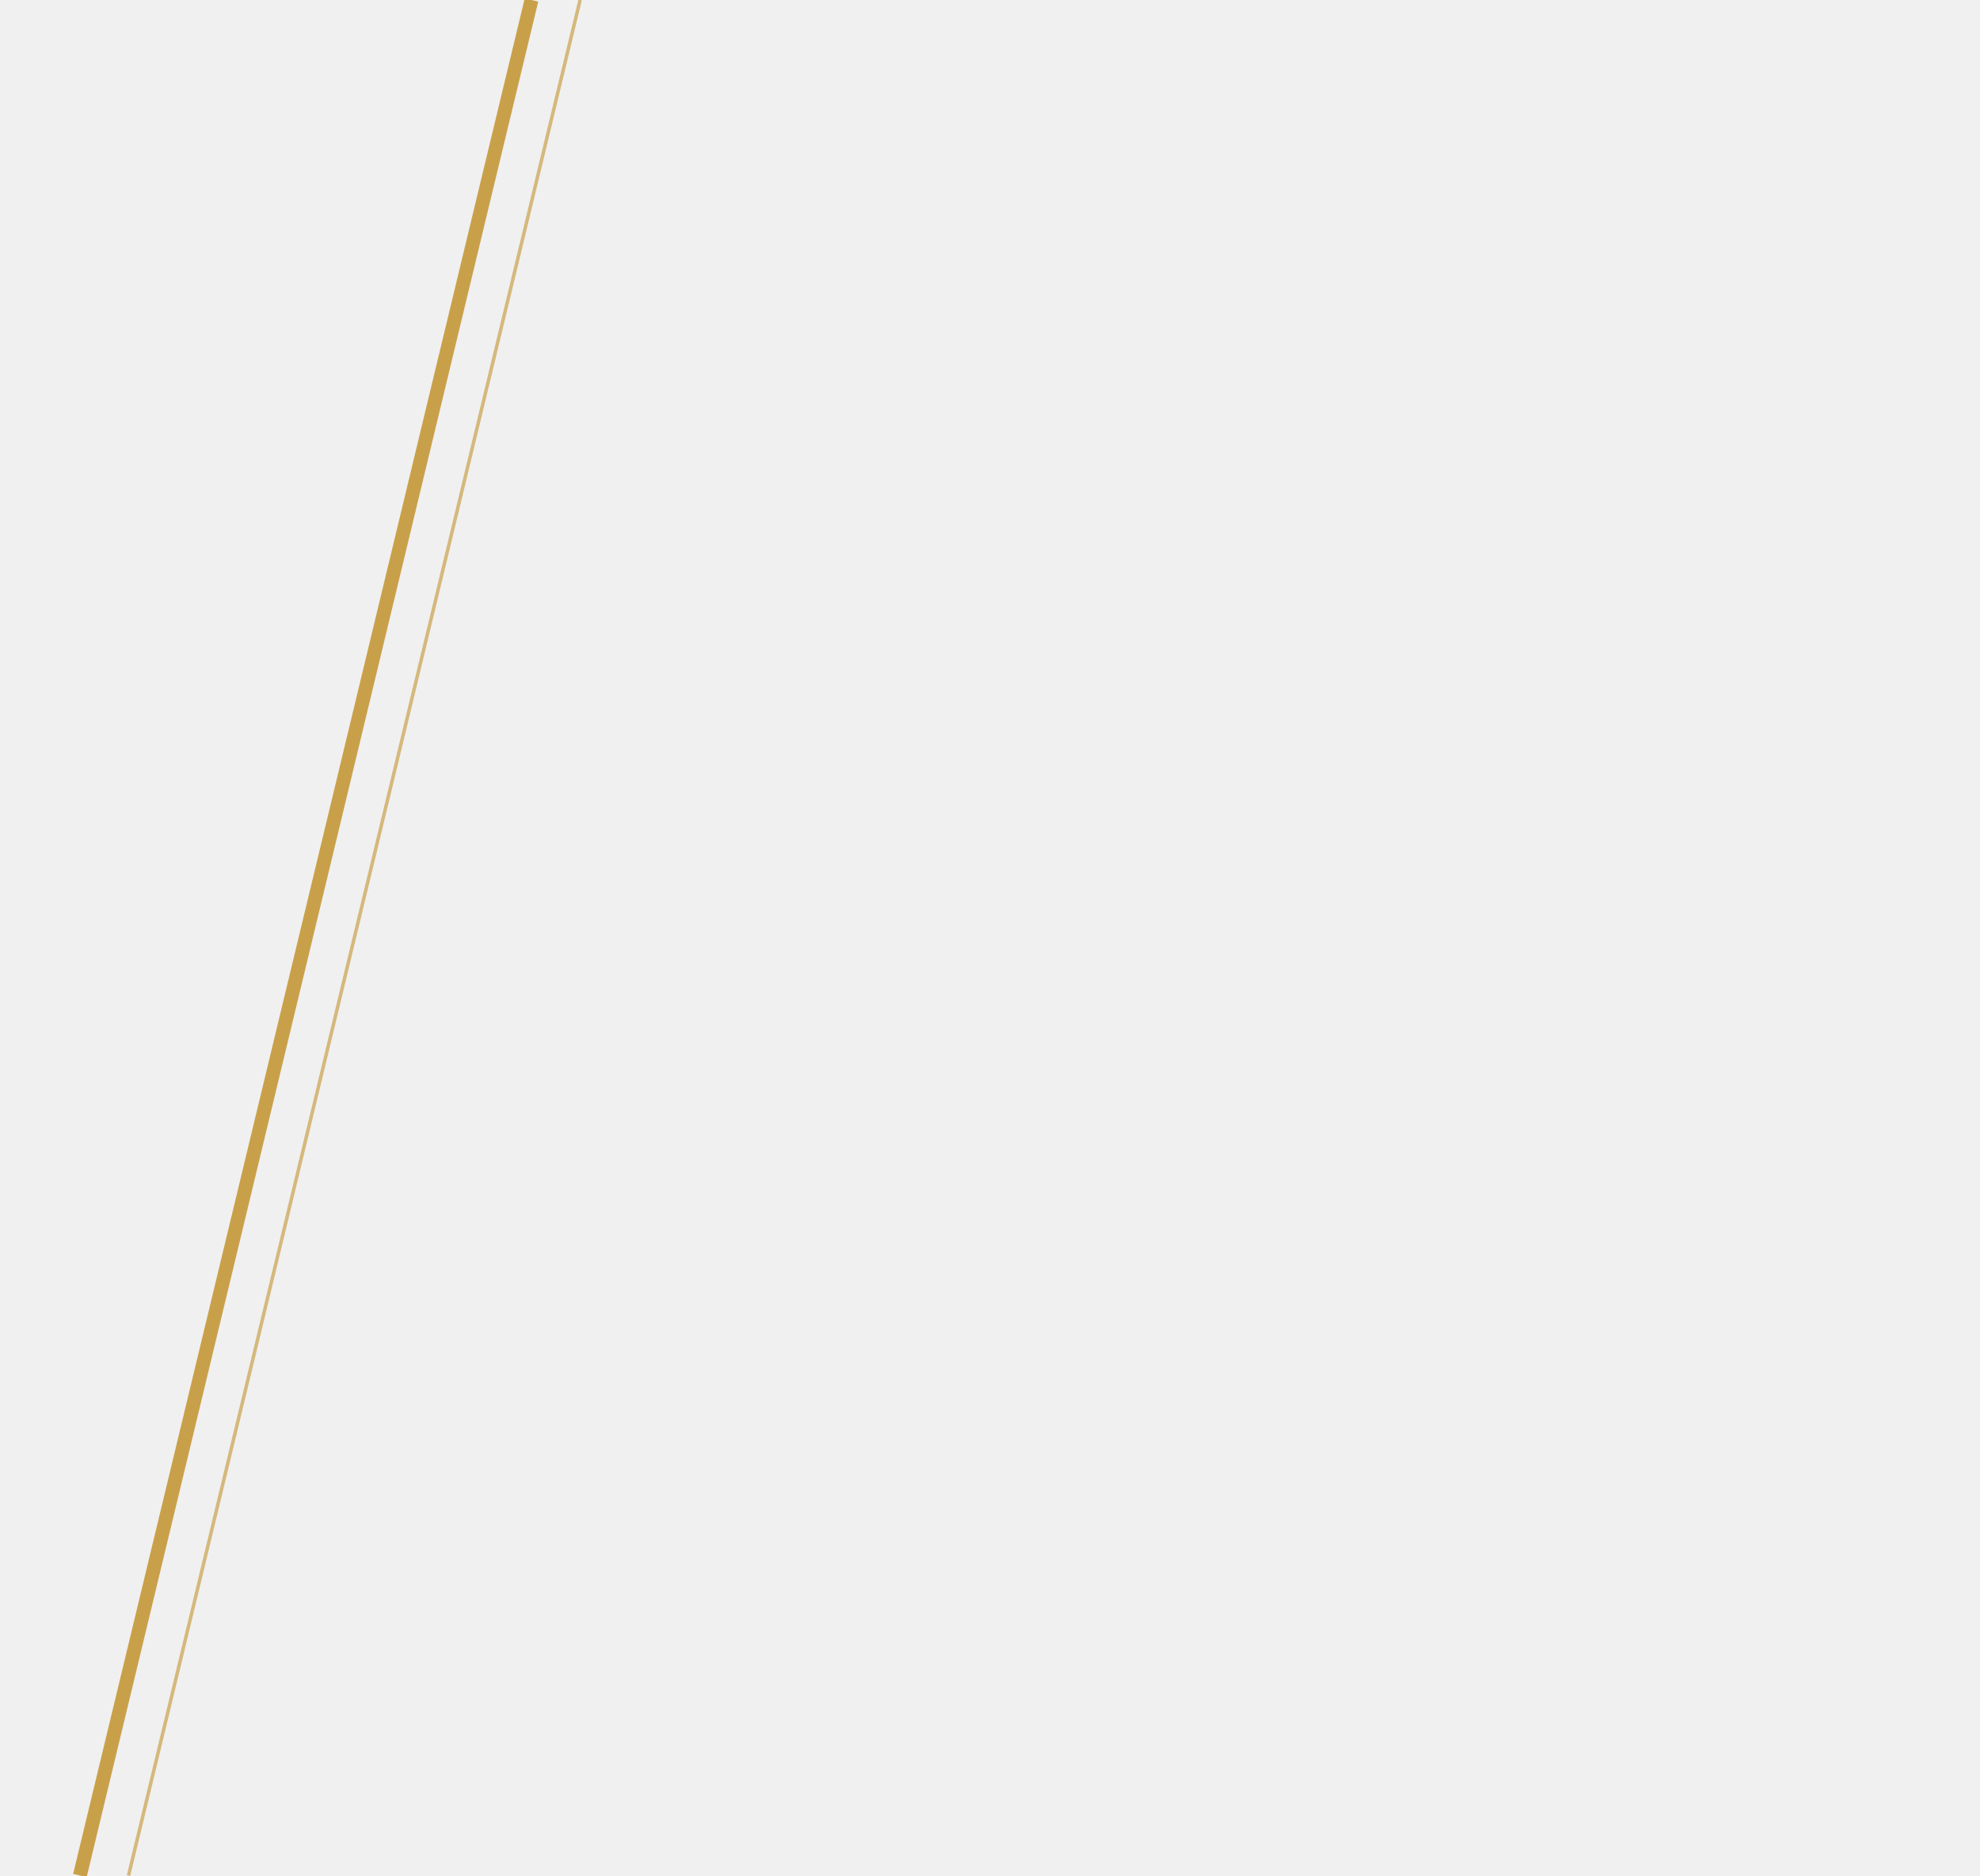
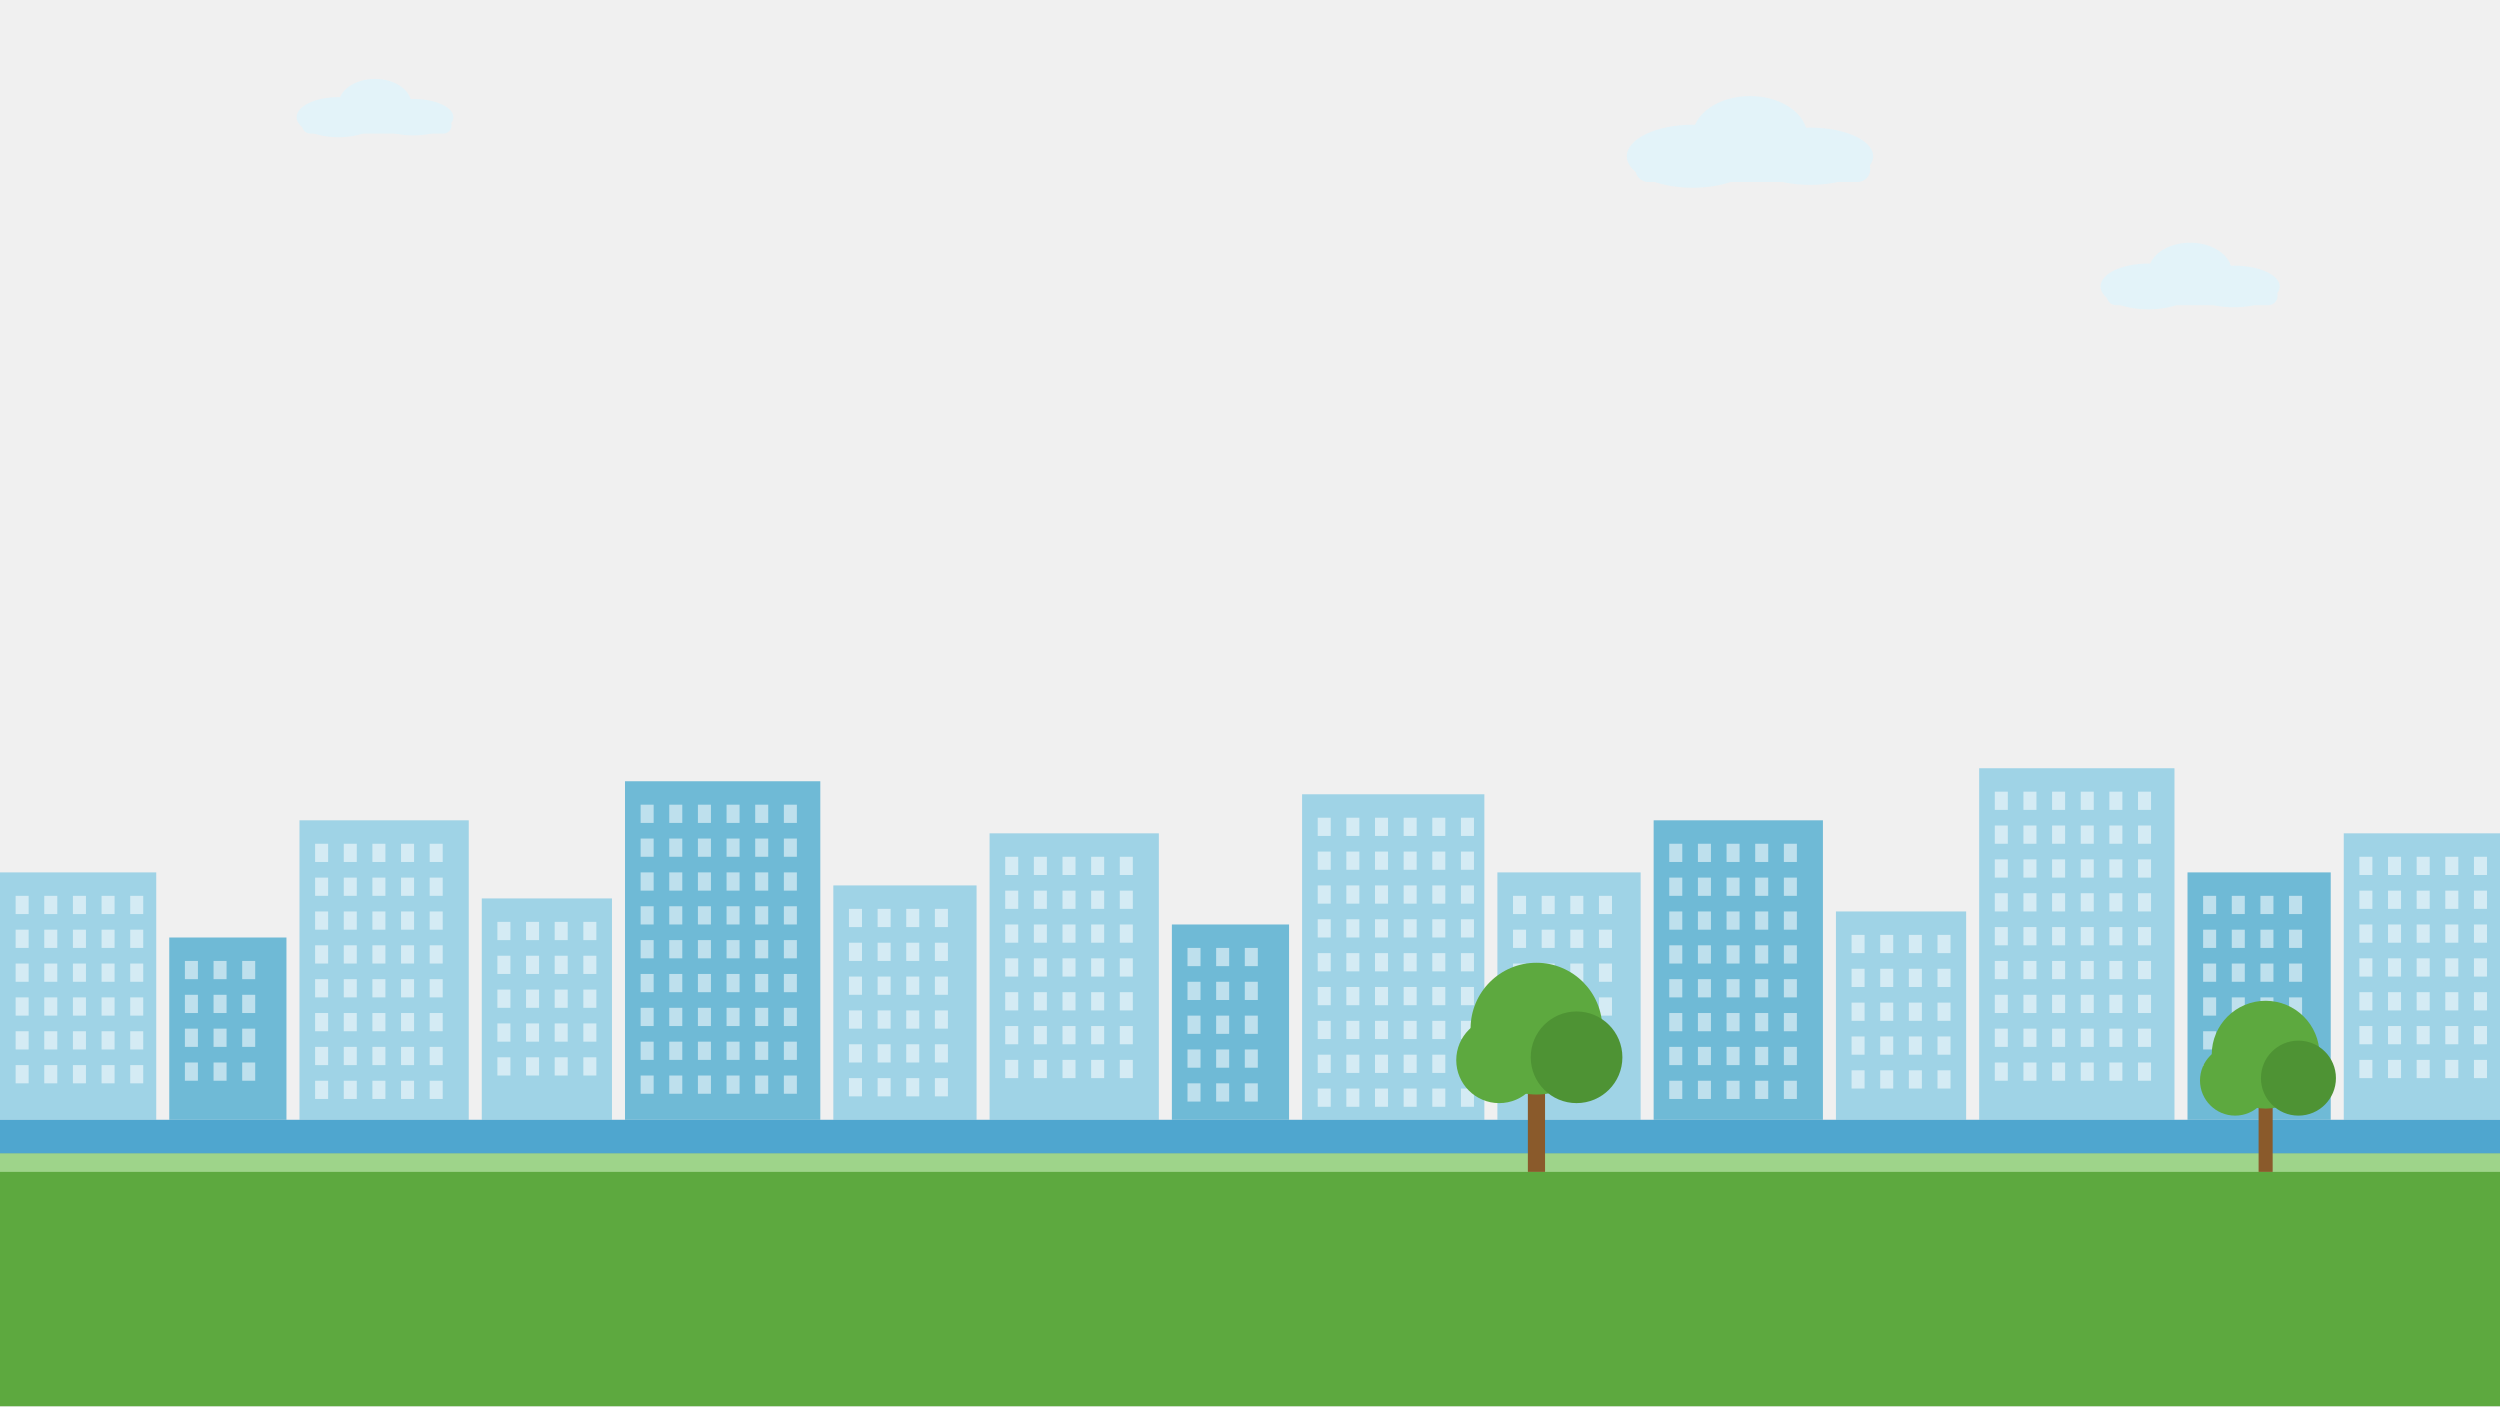
- <svg xmlns="http://www.w3.org/2000/svg" viewBox="780 0 1140 1080" width="1140" height="1080">
-   <path d="M1086 0 L826 1080" stroke="#C9A04A" stroke-width="8" />
-   <path d="M1114 0 L854 1080" stroke="#C9A04A" stroke-width="2" opacity=".7" />
+ <svg xmlns="http://www.w3.org/2000/svg" viewBox="0 0 1920 1080" width="1920" height="1080">
+   <g fill="#E3F3F9">
+     <ellipse cx="1300" cy="120" rx="50.6" ry="24.2" />
+     <ellipse cx="1344" cy="104.6" rx="44" ry="30.8" />
+     <ellipse cx="1390.2" cy="120" rx="48.4" ry="22" />
+     <rect x="1256" y="120" width="180.4" height="19.8" rx="9.9" />
+   </g>
+   <g fill="#E3F3F9">
+     <ellipse cx="1650" cy="220" rx="36.8" ry="17.6" />
+     <ellipse cx="1682" cy="208.8" rx="32" ry="22.4" />
+     <ellipse cx="1715.6" cy="220" rx="35.2" ry="16" />
+     <rect x="1618" y="220" width="131.2" height="14.4" rx="7.2" />
+   </g>
+   <g fill="#E3F3F9">
+     <ellipse cx="260" cy="90" rx="32.2" ry="15.4" />
+     <ellipse cx="288" cy="80.2" rx="28" ry="19.6" />
+     <ellipse cx="317.4" cy="90" rx="30.8" ry="14" />
+     <rect x="232" y="90" width="114.8" height="12.6" rx="6.3" />
+   </g>
+   <rect x="0" y="670" width="120" height="190" fill="#9FD3E6" />
+   <rect x="12" y="688" width="10" height="14" fill="#FFFFFF" opacity=".55" />
+   <rect x="34" y="688" width="10" height="14" fill="#FFFFFF" opacity=".55" />
+   <rect x="56" y="688" width="10" height="14" fill="#FFFFFF" opacity=".55" />
+   <rect x="78" y="688" width="10" height="14" fill="#FFFFFF" opacity=".55" />
+   <rect x="100" y="688" width="10" height="14" fill="#FFFFFF" opacity=".55" />
+   <rect x="12" y="714" width="10" height="14" fill="#FFFFFF" opacity=".55" />
+   <rect x="34" y="714" width="10" height="14" fill="#FFFFFF" opacity=".55" />
+   <rect x="56" y="714" width="10" height="14" fill="#FFFFFF" opacity=".55" />
+   <rect x="78" y="714" width="10" height="14" fill="#FFFFFF" opacity=".55" />
+   <rect x="100" y="714" width="10" height="14" fill="#FFFFFF" opacity=".55" />
+   <rect x="12" y="740" width="10" height="14" fill="#FFFFFF" opacity=".55" />
+   <rect x="34" y="740" width="10" height="14" fill="#FFFFFF" opacity=".55" />
+   <rect x="56" y="740" width="10" height="14" fill="#FFFFFF" opacity=".55" />
+   <rect x="78" y="740" width="10" height="14" fill="#FFFFFF" opacity=".55" />
+   <rect x="100" y="740" width="10" height="14" fill="#FFFFFF" opacity=".55" />
+   <rect x="12" y="766" width="10" height="14" fill="#FFFFFF" opacity=".55" />
+   <rect x="34" y="766" width="10" height="14" fill="#FFFFFF" opacity=".55" />
+   <rect x="56" y="766" width="10" height="14" fill="#FFFFFF" opacity=".55" />
+   <rect x="78" y="766" width="10" height="14" fill="#FFFFFF" opacity=".55" />
+   <rect x="100" y="766" width="10" height="14" fill="#FFFFFF" opacity=".55" />
+   <rect x="12" y="792" width="10" height="14" fill="#FFFFFF" opacity=".55" />
+   <rect x="34" y="792" width="10" height="14" fill="#FFFFFF" opacity=".55" />
+   <rect x="56" y="792" width="10" height="14" fill="#FFFFFF" opacity=".55" />
+   <rect x="78" y="792" width="10" height="14" fill="#FFFFFF" opacity=".55" />
+   <rect x="100" y="792" width="10" height="14" fill="#FFFFFF" opacity=".55" />
+   <rect x="12" y="818" width="10" height="14" fill="#FFFFFF" opacity=".55" />
+   <rect x="34" y="818" width="10" height="14" fill="#FFFFFF" opacity=".55" />
+   <rect x="56" y="818" width="10" height="14" fill="#FFFFFF" opacity=".55" />
+   <rect x="78" y="818" width="10" height="14" fill="#FFFFFF" opacity=".55" />
+   <rect x="100" y="818" width="10" height="14" fill="#FFFFFF" opacity=".55" />
+   <rect x="130" y="720" width="90" height="140" fill="#6FBAD6" />
+   <rect x="142" y="738" width="10" height="14" fill="#FFFFFF" opacity=".55" />
+   <rect x="164" y="738" width="10" height="14" fill="#FFFFFF" opacity=".55" />
+   <rect x="186" y="738" width="10" height="14" fill="#FFFFFF" opacity=".55" />
+   <rect x="142" y="764" width="10" height="14" fill="#FFFFFF" opacity=".55" />
+   <rect x="164" y="764" width="10" height="14" fill="#FFFFFF" opacity=".55" />
+   <rect x="186" y="764" width="10" height="14" fill="#FFFFFF" opacity=".55" />
+   <rect x="142" y="790" width="10" height="14" fill="#FFFFFF" opacity=".55" />
+   <rect x="164" y="790" width="10" height="14" fill="#FFFFFF" opacity=".55" />
+   <rect x="186" y="790" width="10" height="14" fill="#FFFFFF" opacity=".55" />
+   <rect x="142" y="816" width="10" height="14" fill="#FFFFFF" opacity=".55" />
+   <rect x="164" y="816" width="10" height="14" fill="#FFFFFF" opacity=".55" />
+   <rect x="186" y="816" width="10" height="14" fill="#FFFFFF" opacity=".55" />
+   <rect x="230" y="630" width="130" height="230" fill="#9FD3E6" />
+   <rect x="242" y="648" width="10" height="14" fill="#FFFFFF" opacity=".55" />
+   <rect x="264" y="648" width="10" height="14" fill="#FFFFFF" opacity=".55" />
+   <rect x="286" y="648" width="10" height="14" fill="#FFFFFF" opacity=".55" />
+   <rect x="308" y="648" width="10" height="14" fill="#FFFFFF" opacity=".55" />
+   <rect x="330" y="648" width="10" height="14" fill="#FFFFFF" opacity=".55" />
+   <rect x="242" y="674" width="10" height="14" fill="#FFFFFF" opacity=".55" />
+   <rect x="264" y="674" width="10" height="14" fill="#FFFFFF" opacity=".55" />
+   <rect x="286" y="674" width="10" height="14" fill="#FFFFFF" opacity=".55" />
+   <rect x="308" y="674" width="10" height="14" fill="#FFFFFF" opacity=".55" />
+   <rect x="330" y="674" width="10" height="14" fill="#FFFFFF" opacity=".55" />
+   <rect x="242" y="700" width="10" height="14" fill="#FFFFFF" opacity=".55" />
+   <rect x="264" y="700" width="10" height="14" fill="#FFFFFF" opacity=".55" />
+   <rect x="286" y="700" width="10" height="14" fill="#FFFFFF" opacity=".55" />
+   <rect x="308" y="700" width="10" height="14" fill="#FFFFFF" opacity=".55" />
+   <rect x="330" y="700" width="10" height="14" fill="#FFFFFF" opacity=".55" />
+   <rect x="242" y="726" width="10" height="14" fill="#FFFFFF" opacity=".55" />
+   <rect x="264" y="726" width="10" height="14" fill="#FFFFFF" opacity=".55" />
+   <rect x="286" y="726" width="10" height="14" fill="#FFFFFF" opacity=".55" />
+   <rect x="308" y="726" width="10" height="14" fill="#FFFFFF" opacity=".55" />
+   <rect x="330" y="726" width="10" height="14" fill="#FFFFFF" opacity=".55" />
+   <rect x="242" y="752" width="10" height="14" fill="#FFFFFF" opacity=".55" />
+   <rect x="264" y="752" width="10" height="14" fill="#FFFFFF" opacity=".55" />
+   <rect x="286" y="752" width="10" height="14" fill="#FFFFFF" opacity=".55" />
+   <rect x="308" y="752" width="10" height="14" fill="#FFFFFF" opacity=".55" />
+   <rect x="330" y="752" width="10" height="14" fill="#FFFFFF" opacity=".55" />
+   <rect x="242" y="778" width="10" height="14" fill="#FFFFFF" opacity=".55" />
+   <rect x="264" y="778" width="10" height="14" fill="#FFFFFF" opacity=".55" />
+   <rect x="286" y="778" width="10" height="14" fill="#FFFFFF" opacity=".55" />
+   <rect x="308" y="778" width="10" height="14" fill="#FFFFFF" opacity=".55" />
+   <rect x="330" y="778" width="10" height="14" fill="#FFFFFF" opacity=".55" />
+   <rect x="242" y="804" width="10" height="14" fill="#FFFFFF" opacity=".55" />
+   <rect x="264" y="804" width="10" height="14" fill="#FFFFFF" opacity=".55" />
+   <rect x="286" y="804" width="10" height="14" fill="#FFFFFF" opacity=".55" />
+   <rect x="308" y="804" width="10" height="14" fill="#FFFFFF" opacity=".55" />
+   <rect x="330" y="804" width="10" height="14" fill="#FFFFFF" opacity=".55" />
+   <rect x="242" y="830" width="10" height="14" fill="#FFFFFF" opacity=".55" />
+   <rect x="264" y="830" width="10" height="14" fill="#FFFFFF" opacity=".55" />
+   <rect x="286" y="830" width="10" height="14" fill="#FFFFFF" opacity=".55" />
+   <rect x="308" y="830" width="10" height="14" fill="#FFFFFF" opacity=".55" />
+   <rect x="330" y="830" width="10" height="14" fill="#FFFFFF" opacity=".55" />
+   <rect x="370" y="690" width="100" height="170" fill="#9FD3E6" />
+   <rect x="382" y="708" width="10" height="14" fill="#FFFFFF" opacity=".55" />
+   <rect x="404" y="708" width="10" height="14" fill="#FFFFFF" opacity=".55" />
+   <rect x="426" y="708" width="10" height="14" fill="#FFFFFF" opacity=".55" />
+   <rect x="448" y="708" width="10" height="14" fill="#FFFFFF" opacity=".55" />
+   <rect x="382" y="734" width="10" height="14" fill="#FFFFFF" opacity=".55" />
+   <rect x="404" y="734" width="10" height="14" fill="#FFFFFF" opacity=".55" />
+   <rect x="426" y="734" width="10" height="14" fill="#FFFFFF" opacity=".55" />
+   <rect x="448" y="734" width="10" height="14" fill="#FFFFFF" opacity=".55" />
+   <rect x="382" y="760" width="10" height="14" fill="#FFFFFF" opacity=".55" />
+   <rect x="404" y="760" width="10" height="14" fill="#FFFFFF" opacity=".55" />
+   <rect x="426" y="760" width="10" height="14" fill="#FFFFFF" opacity=".55" />
+   <rect x="448" y="760" width="10" height="14" fill="#FFFFFF" opacity=".55" />
+   <rect x="382" y="786" width="10" height="14" fill="#FFFFFF" opacity=".55" />
+   <rect x="404" y="786" width="10" height="14" fill="#FFFFFF" opacity=".55" />
+   <rect x="426" y="786" width="10" height="14" fill="#FFFFFF" opacity=".55" />
+   <rect x="448" y="786" width="10" height="14" fill="#FFFFFF" opacity=".55" />
+   <rect x="382" y="812" width="10" height="14" fill="#FFFFFF" opacity=".55" />
+   <rect x="404" y="812" width="10" height="14" fill="#FFFFFF" opacity=".55" />
+   <rect x="426" y="812" width="10" height="14" fill="#FFFFFF" opacity=".55" />
+   <rect x="448" y="812" width="10" height="14" fill="#FFFFFF" opacity=".55" />
+   <rect x="480" y="600" width="150" height="260" fill="#6FBAD6" />
+   <rect x="492" y="618" width="10" height="14" fill="#FFFFFF" opacity=".55" />
+   <rect x="514" y="618" width="10" height="14" fill="#FFFFFF" opacity=".55" />
+   <rect x="536" y="618" width="10" height="14" fill="#FFFFFF" opacity=".55" />
+   <rect x="558" y="618" width="10" height="14" fill="#FFFFFF" opacity=".55" />
+   <rect x="580" y="618" width="10" height="14" fill="#FFFFFF" opacity=".55" />
+   <rect x="602" y="618" width="10" height="14" fill="#FFFFFF" opacity=".55" />
+   <rect x="492" y="644" width="10" height="14" fill="#FFFFFF" opacity=".55" />
+   <rect x="514" y="644" width="10" height="14" fill="#FFFFFF" opacity=".55" />
+   <rect x="536" y="644" width="10" height="14" fill="#FFFFFF" opacity=".55" />
+   <rect x="558" y="644" width="10" height="14" fill="#FFFFFF" opacity=".55" />
+   <rect x="580" y="644" width="10" height="14" fill="#FFFFFF" opacity=".55" />
+   <rect x="602" y="644" width="10" height="14" fill="#FFFFFF" opacity=".55" />
+   <rect x="492" y="670" width="10" height="14" fill="#FFFFFF" opacity=".55" />
+   <rect x="514" y="670" width="10" height="14" fill="#FFFFFF" opacity=".55" />
+   <rect x="536" y="670" width="10" height="14" fill="#FFFFFF" opacity=".55" />
+   <rect x="558" y="670" width="10" height="14" fill="#FFFFFF" opacity=".55" />
+   <rect x="580" y="670" width="10" height="14" fill="#FFFFFF" opacity=".55" />
+   <rect x="602" y="670" width="10" height="14" fill="#FFFFFF" opacity=".55" />
+   <rect x="492" y="696" width="10" height="14" fill="#FFFFFF" opacity=".55" />
+   <rect x="514" y="696" width="10" height="14" fill="#FFFFFF" opacity=".55" />
+   <rect x="536" y="696" width="10" height="14" fill="#FFFFFF" opacity=".55" />
+   <rect x="558" y="696" width="10" height="14" fill="#FFFFFF" opacity=".55" />
+   <rect x="580" y="696" width="10" height="14" fill="#FFFFFF" opacity=".55" />
+   <rect x="602" y="696" width="10" height="14" fill="#FFFFFF" opacity=".55" />
+   <rect x="492" y="722" width="10" height="14" fill="#FFFFFF" opacity=".55" />
+   <rect x="514" y="722" width="10" height="14" fill="#FFFFFF" opacity=".55" />
+   <rect x="536" y="722" width="10" height="14" fill="#FFFFFF" opacity=".55" />
+   <rect x="558" y="722" width="10" height="14" fill="#FFFFFF" opacity=".55" />
+   <rect x="580" y="722" width="10" height="14" fill="#FFFFFF" opacity=".55" />
+   <rect x="602" y="722" width="10" height="14" fill="#FFFFFF" opacity=".55" />
+   <rect x="492" y="748" width="10" height="14" fill="#FFFFFF" opacity=".55" />
+   <rect x="514" y="748" width="10" height="14" fill="#FFFFFF" opacity=".55" />
+   <rect x="536" y="748" width="10" height="14" fill="#FFFFFF" opacity=".55" />
+   <rect x="558" y="748" width="10" height="14" fill="#FFFFFF" opacity=".55" />
+   <rect x="580" y="748" width="10" height="14" fill="#FFFFFF" opacity=".55" />
+   <rect x="602" y="748" width="10" height="14" fill="#FFFFFF" opacity=".55" />
+   <rect x="492" y="774" width="10" height="14" fill="#FFFFFF" opacity=".55" />
+   <rect x="514" y="774" width="10" height="14" fill="#FFFFFF" opacity=".55" />
+   <rect x="536" y="774" width="10" height="14" fill="#FFFFFF" opacity=".55" />
+   <rect x="558" y="774" width="10" height="14" fill="#FFFFFF" opacity=".55" />
+   <rect x="580" y="774" width="10" height="14" fill="#FFFFFF" opacity=".55" />
+   <rect x="602" y="774" width="10" height="14" fill="#FFFFFF" opacity=".55" />
+   <rect x="492" y="800" width="10" height="14" fill="#FFFFFF" opacity=".55" />
+   <rect x="514" y="800" width="10" height="14" fill="#FFFFFF" opacity=".55" />
+   <rect x="536" y="800" width="10" height="14" fill="#FFFFFF" opacity=".55" />
+   <rect x="558" y="800" width="10" height="14" fill="#FFFFFF" opacity=".55" />
+   <rect x="580" y="800" width="10" height="14" fill="#FFFFFF" opacity=".55" />
+   <rect x="602" y="800" width="10" height="14" fill="#FFFFFF" opacity=".55" />
+   <rect x="492" y="826" width="10" height="14" fill="#FFFFFF" opacity=".55" />
+   <rect x="514" y="826" width="10" height="14" fill="#FFFFFF" opacity=".55" />
+   <rect x="536" y="826" width="10" height="14" fill="#FFFFFF" opacity=".55" />
+   <rect x="558" y="826" width="10" height="14" fill="#FFFFFF" opacity=".55" />
+   <rect x="580" y="826" width="10" height="14" fill="#FFFFFF" opacity=".55" />
+   <rect x="602" y="826" width="10" height="14" fill="#FFFFFF" opacity=".55" />
+   <rect x="640" y="680" width="110" height="180" fill="#9FD3E6" />
+   <rect x="652" y="698" width="10" height="14" fill="#FFFFFF" opacity=".55" />
+   <rect x="674" y="698" width="10" height="14" fill="#FFFFFF" opacity=".55" />
+   <rect x="696" y="698" width="10" height="14" fill="#FFFFFF" opacity=".55" />
+   <rect x="718" y="698" width="10" height="14" fill="#FFFFFF" opacity=".55" />
+   <rect x="652" y="724" width="10" height="14" fill="#FFFFFF" opacity=".55" />
+   <rect x="674" y="724" width="10" height="14" fill="#FFFFFF" opacity=".55" />
+   <rect x="696" y="724" width="10" height="14" fill="#FFFFFF" opacity=".55" />
+   <rect x="718" y="724" width="10" height="14" fill="#FFFFFF" opacity=".55" />
+   <rect x="652" y="750" width="10" height="14" fill="#FFFFFF" opacity=".55" />
+   <rect x="674" y="750" width="10" height="14" fill="#FFFFFF" opacity=".55" />
+   <rect x="696" y="750" width="10" height="14" fill="#FFFFFF" opacity=".55" />
+   <rect x="718" y="750" width="10" height="14" fill="#FFFFFF" opacity=".55" />
+   <rect x="652" y="776" width="10" height="14" fill="#FFFFFF" opacity=".55" />
+   <rect x="674" y="776" width="10" height="14" fill="#FFFFFF" opacity=".55" />
+   <rect x="696" y="776" width="10" height="14" fill="#FFFFFF" opacity=".55" />
+   <rect x="718" y="776" width="10" height="14" fill="#FFFFFF" opacity=".55" />
+   <rect x="652" y="802" width="10" height="14" fill="#FFFFFF" opacity=".55" />
+   <rect x="674" y="802" width="10" height="14" fill="#FFFFFF" opacity=".55" />
+   <rect x="696" y="802" width="10" height="14" fill="#FFFFFF" opacity=".55" />
+   <rect x="718" y="802" width="10" height="14" fill="#FFFFFF" opacity=".55" />
+   <rect x="652" y="828" width="10" height="14" fill="#FFFFFF" opacity=".55" />
+   <rect x="674" y="828" width="10" height="14" fill="#FFFFFF" opacity=".55" />
+   <rect x="696" y="828" width="10" height="14" fill="#FFFFFF" opacity=".55" />
+   <rect x="718" y="828" width="10" height="14" fill="#FFFFFF" opacity=".55" />
+   <rect x="760" y="640" width="130" height="220" fill="#9FD3E6" />
+   <rect x="772" y="658" width="10" height="14" fill="#FFFFFF" opacity=".55" />
+   <rect x="794" y="658" width="10" height="14" fill="#FFFFFF" opacity=".55" />
+   <rect x="816" y="658" width="10" height="14" fill="#FFFFFF" opacity=".55" />
+   <rect x="838" y="658" width="10" height="14" fill="#FFFFFF" opacity=".55" />
+   <rect x="860" y="658" width="10" height="14" fill="#FFFFFF" opacity=".55" />
+   <rect x="772" y="684" width="10" height="14" fill="#FFFFFF" opacity=".55" />
+   <rect x="794" y="684" width="10" height="14" fill="#FFFFFF" opacity=".55" />
+   <rect x="816" y="684" width="10" height="14" fill="#FFFFFF" opacity=".55" />
+   <rect x="838" y="684" width="10" height="14" fill="#FFFFFF" opacity=".55" />
+   <rect x="860" y="684" width="10" height="14" fill="#FFFFFF" opacity=".55" />
+   <rect x="772" y="710" width="10" height="14" fill="#FFFFFF" opacity=".55" />
+   <rect x="794" y="710" width="10" height="14" fill="#FFFFFF" opacity=".55" />
+   <rect x="816" y="710" width="10" height="14" fill="#FFFFFF" opacity=".55" />
+   <rect x="838" y="710" width="10" height="14" fill="#FFFFFF" opacity=".55" />
+   <rect x="860" y="710" width="10" height="14" fill="#FFFFFF" opacity=".55" />
+   <rect x="772" y="736" width="10" height="14" fill="#FFFFFF" opacity=".55" />
+   <rect x="794" y="736" width="10" height="14" fill="#FFFFFF" opacity=".55" />
+   <rect x="816" y="736" width="10" height="14" fill="#FFFFFF" opacity=".55" />
+   <rect x="838" y="736" width="10" height="14" fill="#FFFFFF" opacity=".55" />
+   <rect x="860" y="736" width="10" height="14" fill="#FFFFFF" opacity=".55" />
+   <rect x="772" y="762" width="10" height="14" fill="#FFFFFF" opacity=".55" />
+   <rect x="794" y="762" width="10" height="14" fill="#FFFFFF" opacity=".55" />
+   <rect x="816" y="762" width="10" height="14" fill="#FFFFFF" opacity=".55" />
+   <rect x="838" y="762" width="10" height="14" fill="#FFFFFF" opacity=".55" />
+   <rect x="860" y="762" width="10" height="14" fill="#FFFFFF" opacity=".55" />
+   <rect x="772" y="788" width="10" height="14" fill="#FFFFFF" opacity=".55" />
+   <rect x="794" y="788" width="10" height="14" fill="#FFFFFF" opacity=".55" />
+   <rect x="816" y="788" width="10" height="14" fill="#FFFFFF" opacity=".55" />
+   <rect x="838" y="788" width="10" height="14" fill="#FFFFFF" opacity=".55" />
+   <rect x="860" y="788" width="10" height="14" fill="#FFFFFF" opacity=".55" />
+   <rect x="772" y="814" width="10" height="14" fill="#FFFFFF" opacity=".55" />
+   <rect x="794" y="814" width="10" height="14" fill="#FFFFFF" opacity=".55" />
+   <rect x="816" y="814" width="10" height="14" fill="#FFFFFF" opacity=".55" />
+   <rect x="838" y="814" width="10" height="14" fill="#FFFFFF" opacity=".55" />
+   <rect x="860" y="814" width="10" height="14" fill="#FFFFFF" opacity=".55" />
+   <rect x="900" y="710" width="90" height="150" fill="#6FBAD6" />
+   <rect x="912" y="728" width="10" height="14" fill="#FFFFFF" opacity=".55" />
+   <rect x="934" y="728" width="10" height="14" fill="#FFFFFF" opacity=".55" />
+   <rect x="956" y="728" width="10" height="14" fill="#FFFFFF" opacity=".55" />
+   <rect x="912" y="754" width="10" height="14" fill="#FFFFFF" opacity=".55" />
+   <rect x="934" y="754" width="10" height="14" fill="#FFFFFF" opacity=".55" />
+   <rect x="956" y="754" width="10" height="14" fill="#FFFFFF" opacity=".55" />
+   <rect x="912" y="780" width="10" height="14" fill="#FFFFFF" opacity=".55" />
+   <rect x="934" y="780" width="10" height="14" fill="#FFFFFF" opacity=".55" />
+   <rect x="956" y="780" width="10" height="14" fill="#FFFFFF" opacity=".55" />
+   <rect x="912" y="806" width="10" height="14" fill="#FFFFFF" opacity=".55" />
+   <rect x="934" y="806" width="10" height="14" fill="#FFFFFF" opacity=".55" />
+   <rect x="956" y="806" width="10" height="14" fill="#FFFFFF" opacity=".55" />
+   <rect x="912" y="832" width="10" height="14" fill="#FFFFFF" opacity=".55" />
+   <rect x="934" y="832" width="10" height="14" fill="#FFFFFF" opacity=".55" />
+   <rect x="956" y="832" width="10" height="14" fill="#FFFFFF" opacity=".55" />
+   <rect x="1000" y="610" width="140" height="250" fill="#9FD3E6" />
+   <rect x="1012" y="628" width="10" height="14" fill="#FFFFFF" opacity=".55" />
+   <rect x="1034" y="628" width="10" height="14" fill="#FFFFFF" opacity=".55" />
+   <rect x="1056" y="628" width="10" height="14" fill="#FFFFFF" opacity=".55" />
+   <rect x="1078" y="628" width="10" height="14" fill="#FFFFFF" opacity=".55" />
+   <rect x="1100" y="628" width="10" height="14" fill="#FFFFFF" opacity=".55" />
+   <rect x="1122" y="628" width="10" height="14" fill="#FFFFFF" opacity=".55" />
+   <rect x="1012" y="654" width="10" height="14" fill="#FFFFFF" opacity=".55" />
+   <rect x="1034" y="654" width="10" height="14" fill="#FFFFFF" opacity=".55" />
+   <rect x="1056" y="654" width="10" height="14" fill="#FFFFFF" opacity=".55" />
+   <rect x="1078" y="654" width="10" height="14" fill="#FFFFFF" opacity=".55" />
+   <rect x="1100" y="654" width="10" height="14" fill="#FFFFFF" opacity=".55" />
+   <rect x="1122" y="654" width="10" height="14" fill="#FFFFFF" opacity=".55" />
+   <rect x="1012" y="680" width="10" height="14" fill="#FFFFFF" opacity=".55" />
+   <rect x="1034" y="680" width="10" height="14" fill="#FFFFFF" opacity=".55" />
+   <rect x="1056" y="680" width="10" height="14" fill="#FFFFFF" opacity=".55" />
+   <rect x="1078" y="680" width="10" height="14" fill="#FFFFFF" opacity=".55" />
+   <rect x="1100" y="680" width="10" height="14" fill="#FFFFFF" opacity=".55" />
+   <rect x="1122" y="680" width="10" height="14" fill="#FFFFFF" opacity=".55" />
+   <rect x="1012" y="706" width="10" height="14" fill="#FFFFFF" opacity=".55" />
+   <rect x="1034" y="706" width="10" height="14" fill="#FFFFFF" opacity=".55" />
+   <rect x="1056" y="706" width="10" height="14" fill="#FFFFFF" opacity=".55" />
+   <rect x="1078" y="706" width="10" height="14" fill="#FFFFFF" opacity=".55" />
+   <rect x="1100" y="706" width="10" height="14" fill="#FFFFFF" opacity=".55" />
+   <rect x="1122" y="706" width="10" height="14" fill="#FFFFFF" opacity=".55" />
+   <rect x="1012" y="732" width="10" height="14" fill="#FFFFFF" opacity=".55" />
+   <rect x="1034" y="732" width="10" height="14" fill="#FFFFFF" opacity=".55" />
+   <rect x="1056" y="732" width="10" height="14" fill="#FFFFFF" opacity=".55" />
+   <rect x="1078" y="732" width="10" height="14" fill="#FFFFFF" opacity=".55" />
+   <rect x="1100" y="732" width="10" height="14" fill="#FFFFFF" opacity=".55" />
+   <rect x="1122" y="732" width="10" height="14" fill="#FFFFFF" opacity=".55" />
+   <rect x="1012" y="758" width="10" height="14" fill="#FFFFFF" opacity=".55" />
+   <rect x="1034" y="758" width="10" height="14" fill="#FFFFFF" opacity=".55" />
+   <rect x="1056" y="758" width="10" height="14" fill="#FFFFFF" opacity=".55" />
+   <rect x="1078" y="758" width="10" height="14" fill="#FFFFFF" opacity=".55" />
+   <rect x="1100" y="758" width="10" height="14" fill="#FFFFFF" opacity=".55" />
+   <rect x="1122" y="758" width="10" height="14" fill="#FFFFFF" opacity=".55" />
+   <rect x="1012" y="784" width="10" height="14" fill="#FFFFFF" opacity=".55" />
+   <rect x="1034" y="784" width="10" height="14" fill="#FFFFFF" opacity=".55" />
+   <rect x="1056" y="784" width="10" height="14" fill="#FFFFFF" opacity=".55" />
+   <rect x="1078" y="784" width="10" height="14" fill="#FFFFFF" opacity=".55" />
+   <rect x="1100" y="784" width="10" height="14" fill="#FFFFFF" opacity=".55" />
+   <rect x="1122" y="784" width="10" height="14" fill="#FFFFFF" opacity=".55" />
+   <rect x="1012" y="810" width="10" height="14" fill="#FFFFFF" opacity=".55" />
+   <rect x="1034" y="810" width="10" height="14" fill="#FFFFFF" opacity=".55" />
+   <rect x="1056" y="810" width="10" height="14" fill="#FFFFFF" opacity=".55" />
+   <rect x="1078" y="810" width="10" height="14" fill="#FFFFFF" opacity=".55" />
+   <rect x="1100" y="810" width="10" height="14" fill="#FFFFFF" opacity=".55" />
+   <rect x="1122" y="810" width="10" height="14" fill="#FFFFFF" opacity=".55" />
+   <rect x="1012" y="836" width="10" height="14" fill="#FFFFFF" opacity=".55" />
+   <rect x="1034" y="836" width="10" height="14" fill="#FFFFFF" opacity=".55" />
+   <rect x="1056" y="836" width="10" height="14" fill="#FFFFFF" opacity=".55" />
+   <rect x="1078" y="836" width="10" height="14" fill="#FFFFFF" opacity=".55" />
+   <rect x="1100" y="836" width="10" height="14" fill="#FFFFFF" opacity=".55" />
+   <rect x="1122" y="836" width="10" height="14" fill="#FFFFFF" opacity=".55" />
+   <rect x="1150" y="670" width="110" height="190" fill="#9FD3E6" />
+   <rect x="1162" y="688" width="10" height="14" fill="#FFFFFF" opacity=".55" />
+   <rect x="1184" y="688" width="10" height="14" fill="#FFFFFF" opacity=".55" />
+   <rect x="1206" y="688" width="10" height="14" fill="#FFFFFF" opacity=".55" />
+   <rect x="1228" y="688" width="10" height="14" fill="#FFFFFF" opacity=".55" />
+   <rect x="1162" y="714" width="10" height="14" fill="#FFFFFF" opacity=".55" />
+   <rect x="1184" y="714" width="10" height="14" fill="#FFFFFF" opacity=".55" />
+   <rect x="1206" y="714" width="10" height="14" fill="#FFFFFF" opacity=".55" />
+   <rect x="1228" y="714" width="10" height="14" fill="#FFFFFF" opacity=".55" />
+   <rect x="1162" y="740" width="10" height="14" fill="#FFFFFF" opacity=".55" />
+   <rect x="1184" y="740" width="10" height="14" fill="#FFFFFF" opacity=".55" />
+   <rect x="1206" y="740" width="10" height="14" fill="#FFFFFF" opacity=".55" />
+   <rect x="1228" y="740" width="10" height="14" fill="#FFFFFF" opacity=".55" />
+   <rect x="1162" y="766" width="10" height="14" fill="#FFFFFF" opacity=".55" />
+   <rect x="1184" y="766" width="10" height="14" fill="#FFFFFF" opacity=".55" />
+   <rect x="1206" y="766" width="10" height="14" fill="#FFFFFF" opacity=".55" />
+   <rect x="1228" y="766" width="10" height="14" fill="#FFFFFF" opacity=".55" />
+   <rect x="1162" y="792" width="10" height="14" fill="#FFFFFF" opacity=".55" />
+   <rect x="1184" y="792" width="10" height="14" fill="#FFFFFF" opacity=".55" />
+   <rect x="1206" y="792" width="10" height="14" fill="#FFFFFF" opacity=".55" />
+   <rect x="1228" y="792" width="10" height="14" fill="#FFFFFF" opacity=".55" />
+   <rect x="1162" y="818" width="10" height="14" fill="#FFFFFF" opacity=".55" />
+   <rect x="1184" y="818" width="10" height="14" fill="#FFFFFF" opacity=".55" />
+   <rect x="1206" y="818" width="10" height="14" fill="#FFFFFF" opacity=".55" />
+   <rect x="1228" y="818" width="10" height="14" fill="#FFFFFF" opacity=".55" />
+   <rect x="1270" y="630" width="130" height="230" fill="#6FBAD6" />
+   <rect x="1282" y="648" width="10" height="14" fill="#FFFFFF" opacity=".55" />
+   <rect x="1304" y="648" width="10" height="14" fill="#FFFFFF" opacity=".55" />
+   <rect x="1326" y="648" width="10" height="14" fill="#FFFFFF" opacity=".55" />
+   <rect x="1348" y="648" width="10" height="14" fill="#FFFFFF" opacity=".55" />
+   <rect x="1370" y="648" width="10" height="14" fill="#FFFFFF" opacity=".55" />
+   <rect x="1282" y="674" width="10" height="14" fill="#FFFFFF" opacity=".55" />
+   <rect x="1304" y="674" width="10" height="14" fill="#FFFFFF" opacity=".55" />
+   <rect x="1326" y="674" width="10" height="14" fill="#FFFFFF" opacity=".55" />
+   <rect x="1348" y="674" width="10" height="14" fill="#FFFFFF" opacity=".55" />
+   <rect x="1370" y="674" width="10" height="14" fill="#FFFFFF" opacity=".55" />
+   <rect x="1282" y="700" width="10" height="14" fill="#FFFFFF" opacity=".55" />
+   <rect x="1304" y="700" width="10" height="14" fill="#FFFFFF" opacity=".55" />
+   <rect x="1326" y="700" width="10" height="14" fill="#FFFFFF" opacity=".55" />
+   <rect x="1348" y="700" width="10" height="14" fill="#FFFFFF" opacity=".55" />
+   <rect x="1370" y="700" width="10" height="14" fill="#FFFFFF" opacity=".55" />
+   <rect x="1282" y="726" width="10" height="14" fill="#FFFFFF" opacity=".55" />
+   <rect x="1304" y="726" width="10" height="14" fill="#FFFFFF" opacity=".55" />
+   <rect x="1326" y="726" width="10" height="14" fill="#FFFFFF" opacity=".55" />
+   <rect x="1348" y="726" width="10" height="14" fill="#FFFFFF" opacity=".55" />
+   <rect x="1370" y="726" width="10" height="14" fill="#FFFFFF" opacity=".55" />
+   <rect x="1282" y="752" width="10" height="14" fill="#FFFFFF" opacity=".55" />
+   <rect x="1304" y="752" width="10" height="14" fill="#FFFFFF" opacity=".55" />
+   <rect x="1326" y="752" width="10" height="14" fill="#FFFFFF" opacity=".55" />
+   <rect x="1348" y="752" width="10" height="14" fill="#FFFFFF" opacity=".55" />
+   <rect x="1370" y="752" width="10" height="14" fill="#FFFFFF" opacity=".55" />
+   <rect x="1282" y="778" width="10" height="14" fill="#FFFFFF" opacity=".55" />
+   <rect x="1304" y="778" width="10" height="14" fill="#FFFFFF" opacity=".55" />
+   <rect x="1326" y="778" width="10" height="14" fill="#FFFFFF" opacity=".55" />
+   <rect x="1348" y="778" width="10" height="14" fill="#FFFFFF" opacity=".55" />
+   <rect x="1370" y="778" width="10" height="14" fill="#FFFFFF" opacity=".55" />
+   <rect x="1282" y="804" width="10" height="14" fill="#FFFFFF" opacity=".55" />
+   <rect x="1304" y="804" width="10" height="14" fill="#FFFFFF" opacity=".55" />
+   <rect x="1326" y="804" width="10" height="14" fill="#FFFFFF" opacity=".55" />
+   <rect x="1348" y="804" width="10" height="14" fill="#FFFFFF" opacity=".55" />
+   <rect x="1370" y="804" width="10" height="14" fill="#FFFFFF" opacity=".55" />
+   <rect x="1282" y="830" width="10" height="14" fill="#FFFFFF" opacity=".55" />
+   <rect x="1304" y="830" width="10" height="14" fill="#FFFFFF" opacity=".55" />
+   <rect x="1326" y="830" width="10" height="14" fill="#FFFFFF" opacity=".55" />
+   <rect x="1348" y="830" width="10" height="14" fill="#FFFFFF" opacity=".55" />
+   <rect x="1370" y="830" width="10" height="14" fill="#FFFFFF" opacity=".55" />
+   <rect x="1410" y="700" width="100" height="160" fill="#9FD3E6" />
+   <rect x="1422" y="718" width="10" height="14" fill="#FFFFFF" opacity=".55" />
+   <rect x="1444" y="718" width="10" height="14" fill="#FFFFFF" opacity=".55" />
+   <rect x="1466" y="718" width="10" height="14" fill="#FFFFFF" opacity=".55" />
+   <rect x="1488" y="718" width="10" height="14" fill="#FFFFFF" opacity=".55" />
+   <rect x="1422" y="744" width="10" height="14" fill="#FFFFFF" opacity=".55" />
+   <rect x="1444" y="744" width="10" height="14" fill="#FFFFFF" opacity=".55" />
+   <rect x="1466" y="744" width="10" height="14" fill="#FFFFFF" opacity=".55" />
+   <rect x="1488" y="744" width="10" height="14" fill="#FFFFFF" opacity=".55" />
+   <rect x="1422" y="770" width="10" height="14" fill="#FFFFFF" opacity=".55" />
+   <rect x="1444" y="770" width="10" height="14" fill="#FFFFFF" opacity=".55" />
+   <rect x="1466" y="770" width="10" height="14" fill="#FFFFFF" opacity=".55" />
+   <rect x="1488" y="770" width="10" height="14" fill="#FFFFFF" opacity=".55" />
+   <rect x="1422" y="796" width="10" height="14" fill="#FFFFFF" opacity=".55" />
+   <rect x="1444" y="796" width="10" height="14" fill="#FFFFFF" opacity=".55" />
+   <rect x="1466" y="796" width="10" height="14" fill="#FFFFFF" opacity=".55" />
+   <rect x="1488" y="796" width="10" height="14" fill="#FFFFFF" opacity=".55" />
+   <rect x="1422" y="822" width="10" height="14" fill="#FFFFFF" opacity=".55" />
+   <rect x="1444" y="822" width="10" height="14" fill="#FFFFFF" opacity=".55" />
+   <rect x="1466" y="822" width="10" height="14" fill="#FFFFFF" opacity=".55" />
+   <rect x="1488" y="822" width="10" height="14" fill="#FFFFFF" opacity=".55" />
+   <rect x="1520" y="590" width="150" height="270" fill="#9FD3E6" />
+   <rect x="1532" y="608" width="10" height="14" fill="#FFFFFF" opacity=".55" />
+   <rect x="1554" y="608" width="10" height="14" fill="#FFFFFF" opacity=".55" />
+   <rect x="1576" y="608" width="10" height="14" fill="#FFFFFF" opacity=".55" />
+   <rect x="1598" y="608" width="10" height="14" fill="#FFFFFF" opacity=".55" />
+   <rect x="1620" y="608" width="10" height="14" fill="#FFFFFF" opacity=".55" />
+   <rect x="1642" y="608" width="10" height="14" fill="#FFFFFF" opacity=".55" />
+   <rect x="1532" y="634" width="10" height="14" fill="#FFFFFF" opacity=".55" />
+   <rect x="1554" y="634" width="10" height="14" fill="#FFFFFF" opacity=".55" />
+   <rect x="1576" y="634" width="10" height="14" fill="#FFFFFF" opacity=".55" />
+   <rect x="1598" y="634" width="10" height="14" fill="#FFFFFF" opacity=".55" />
+   <rect x="1620" y="634" width="10" height="14" fill="#FFFFFF" opacity=".55" />
+   <rect x="1642" y="634" width="10" height="14" fill="#FFFFFF" opacity=".55" />
+   <rect x="1532" y="660" width="10" height="14" fill="#FFFFFF" opacity=".55" />
+   <rect x="1554" y="660" width="10" height="14" fill="#FFFFFF" opacity=".55" />
+   <rect x="1576" y="660" width="10" height="14" fill="#FFFFFF" opacity=".55" />
+   <rect x="1598" y="660" width="10" height="14" fill="#FFFFFF" opacity=".55" />
+   <rect x="1620" y="660" width="10" height="14" fill="#FFFFFF" opacity=".55" />
+   <rect x="1642" y="660" width="10" height="14" fill="#FFFFFF" opacity=".55" />
+   <rect x="1532" y="686" width="10" height="14" fill="#FFFFFF" opacity=".55" />
+   <rect x="1554" y="686" width="10" height="14" fill="#FFFFFF" opacity=".55" />
+   <rect x="1576" y="686" width="10" height="14" fill="#FFFFFF" opacity=".55" />
+   <rect x="1598" y="686" width="10" height="14" fill="#FFFFFF" opacity=".55" />
+   <rect x="1620" y="686" width="10" height="14" fill="#FFFFFF" opacity=".55" />
+   <rect x="1642" y="686" width="10" height="14" fill="#FFFFFF" opacity=".55" />
+   <rect x="1532" y="712" width="10" height="14" fill="#FFFFFF" opacity=".55" />
+   <rect x="1554" y="712" width="10" height="14" fill="#FFFFFF" opacity=".55" />
+   <rect x="1576" y="712" width="10" height="14" fill="#FFFFFF" opacity=".55" />
+   <rect x="1598" y="712" width="10" height="14" fill="#FFFFFF" opacity=".55" />
+   <rect x="1620" y="712" width="10" height="14" fill="#FFFFFF" opacity=".55" />
+   <rect x="1642" y="712" width="10" height="14" fill="#FFFFFF" opacity=".55" />
+   <rect x="1532" y="738" width="10" height="14" fill="#FFFFFF" opacity=".55" />
+   <rect x="1554" y="738" width="10" height="14" fill="#FFFFFF" opacity=".55" />
+   <rect x="1576" y="738" width="10" height="14" fill="#FFFFFF" opacity=".55" />
+   <rect x="1598" y="738" width="10" height="14" fill="#FFFFFF" opacity=".55" />
+   <rect x="1620" y="738" width="10" height="14" fill="#FFFFFF" opacity=".55" />
+   <rect x="1642" y="738" width="10" height="14" fill="#FFFFFF" opacity=".55" />
+   <rect x="1532" y="764" width="10" height="14" fill="#FFFFFF" opacity=".55" />
+   <rect x="1554" y="764" width="10" height="14" fill="#FFFFFF" opacity=".55" />
+   <rect x="1576" y="764" width="10" height="14" fill="#FFFFFF" opacity=".55" />
+   <rect x="1598" y="764" width="10" height="14" fill="#FFFFFF" opacity=".55" />
+   <rect x="1620" y="764" width="10" height="14" fill="#FFFFFF" opacity=".55" />
+   <rect x="1642" y="764" width="10" height="14" fill="#FFFFFF" opacity=".55" />
+   <rect x="1532" y="790" width="10" height="14" fill="#FFFFFF" opacity=".55" />
+   <rect x="1554" y="790" width="10" height="14" fill="#FFFFFF" opacity=".55" />
+   <rect x="1576" y="790" width="10" height="14" fill="#FFFFFF" opacity=".55" />
+   <rect x="1598" y="790" width="10" height="14" fill="#FFFFFF" opacity=".55" />
+   <rect x="1620" y="790" width="10" height="14" fill="#FFFFFF" opacity=".55" />
+   <rect x="1642" y="790" width="10" height="14" fill="#FFFFFF" opacity=".55" />
+   <rect x="1532" y="816" width="10" height="14" fill="#FFFFFF" opacity=".55" />
+   <rect x="1554" y="816" width="10" height="14" fill="#FFFFFF" opacity=".55" />
+   <rect x="1576" y="816" width="10" height="14" fill="#FFFFFF" opacity=".55" />
+   <rect x="1598" y="816" width="10" height="14" fill="#FFFFFF" opacity=".55" />
+   <rect x="1620" y="816" width="10" height="14" fill="#FFFFFF" opacity=".55" />
+   <rect x="1642" y="816" width="10" height="14" fill="#FFFFFF" opacity=".55" />
+   <rect x="1680" y="670" width="110" height="190" fill="#6FBAD6" />
+   <rect x="1692" y="688" width="10" height="14" fill="#FFFFFF" opacity=".55" />
+   <rect x="1714" y="688" width="10" height="14" fill="#FFFFFF" opacity=".55" />
+   <rect x="1736" y="688" width="10" height="14" fill="#FFFFFF" opacity=".55" />
+   <rect x="1758" y="688" width="10" height="14" fill="#FFFFFF" opacity=".55" />
+   <rect x="1692" y="714" width="10" height="14" fill="#FFFFFF" opacity=".55" />
+   <rect x="1714" y="714" width="10" height="14" fill="#FFFFFF" opacity=".55" />
+   <rect x="1736" y="714" width="10" height="14" fill="#FFFFFF" opacity=".55" />
+   <rect x="1758" y="714" width="10" height="14" fill="#FFFFFF" opacity=".55" />
+   <rect x="1692" y="740" width="10" height="14" fill="#FFFFFF" opacity=".55" />
+   <rect x="1714" y="740" width="10" height="14" fill="#FFFFFF" opacity=".55" />
+   <rect x="1736" y="740" width="10" height="14" fill="#FFFFFF" opacity=".55" />
+   <rect x="1758" y="740" width="10" height="14" fill="#FFFFFF" opacity=".55" />
+   <rect x="1692" y="766" width="10" height="14" fill="#FFFFFF" opacity=".55" />
+   <rect x="1714" y="766" width="10" height="14" fill="#FFFFFF" opacity=".55" />
+   <rect x="1736" y="766" width="10" height="14" fill="#FFFFFF" opacity=".55" />
+   <rect x="1758" y="766" width="10" height="14" fill="#FFFFFF" opacity=".55" />
+   <rect x="1692" y="792" width="10" height="14" fill="#FFFFFF" opacity=".55" />
+   <rect x="1714" y="792" width="10" height="14" fill="#FFFFFF" opacity=".55" />
+   <rect x="1736" y="792" width="10" height="14" fill="#FFFFFF" opacity=".55" />
+   <rect x="1758" y="792" width="10" height="14" fill="#FFFFFF" opacity=".55" />
+   <rect x="1692" y="818" width="10" height="14" fill="#FFFFFF" opacity=".55" />
+   <rect x="1714" y="818" width="10" height="14" fill="#FFFFFF" opacity=".55" />
+   <rect x="1736" y="818" width="10" height="14" fill="#FFFFFF" opacity=".55" />
+   <rect x="1758" y="818" width="10" height="14" fill="#FFFFFF" opacity=".55" />
+   <rect x="1800" y="640" width="120" height="220" fill="#9FD3E6" />
+   <rect x="1812" y="658" width="10" height="14" fill="#FFFFFF" opacity=".55" />
+   <rect x="1834" y="658" width="10" height="14" fill="#FFFFFF" opacity=".55" />
+   <rect x="1856" y="658" width="10" height="14" fill="#FFFFFF" opacity=".55" />
+   <rect x="1878" y="658" width="10" height="14" fill="#FFFFFF" opacity=".55" />
+   <rect x="1900" y="658" width="10" height="14" fill="#FFFFFF" opacity=".55" />
+   <rect x="1812" y="684" width="10" height="14" fill="#FFFFFF" opacity=".55" />
+   <rect x="1834" y="684" width="10" height="14" fill="#FFFFFF" opacity=".55" />
+   <rect x="1856" y="684" width="10" height="14" fill="#FFFFFF" opacity=".55" />
+   <rect x="1878" y="684" width="10" height="14" fill="#FFFFFF" opacity=".55" />
+   <rect x="1900" y="684" width="10" height="14" fill="#FFFFFF" opacity=".55" />
+   <rect x="1812" y="710" width="10" height="14" fill="#FFFFFF" opacity=".55" />
+   <rect x="1834" y="710" width="10" height="14" fill="#FFFFFF" opacity=".55" />
+   <rect x="1856" y="710" width="10" height="14" fill="#FFFFFF" opacity=".55" />
+   <rect x="1878" y="710" width="10" height="14" fill="#FFFFFF" opacity=".55" />
+   <rect x="1900" y="710" width="10" height="14" fill="#FFFFFF" opacity=".55" />
+   <rect x="1812" y="736" width="10" height="14" fill="#FFFFFF" opacity=".55" />
+   <rect x="1834" y="736" width="10" height="14" fill="#FFFFFF" opacity=".55" />
+   <rect x="1856" y="736" width="10" height="14" fill="#FFFFFF" opacity=".55" />
+   <rect x="1878" y="736" width="10" height="14" fill="#FFFFFF" opacity=".55" />
+   <rect x="1900" y="736" width="10" height="14" fill="#FFFFFF" opacity=".55" />
+   <rect x="1812" y="762" width="10" height="14" fill="#FFFFFF" opacity=".55" />
+   <rect x="1834" y="762" width="10" height="14" fill="#FFFFFF" opacity=".55" />
+   <rect x="1856" y="762" width="10" height="14" fill="#FFFFFF" opacity=".55" />
+   <rect x="1878" y="762" width="10" height="14" fill="#FFFFFF" opacity=".55" />
+   <rect x="1900" y="762" width="10" height="14" fill="#FFFFFF" opacity=".55" />
+   <rect x="1812" y="788" width="10" height="14" fill="#FFFFFF" opacity=".55" />
+   <rect x="1834" y="788" width="10" height="14" fill="#FFFFFF" opacity=".55" />
+   <rect x="1856" y="788" width="10" height="14" fill="#FFFFFF" opacity=".55" />
+   <rect x="1878" y="788" width="10" height="14" fill="#FFFFFF" opacity=".55" />
+   <rect x="1900" y="788" width="10" height="14" fill="#FFFFFF" opacity=".55" />
+   <rect x="1812" y="814" width="10" height="14" fill="#FFFFFF" opacity=".55" />
+   <rect x="1834" y="814" width="10" height="14" fill="#FFFFFF" opacity=".55" />
+   <rect x="1856" y="814" width="10" height="14" fill="#FFFFFF" opacity=".55" />
+   <rect x="1878" y="814" width="10" height="14" fill="#FFFFFF" opacity=".55" />
+   <rect x="1900" y="814" width="10" height="14" fill="#FFFFFF" opacity=".55" />
+   <rect x="0" y="860" width="1920" height="26" fill="#4FA6CF" />
+   <rect x="0" y="886" width="1920" height="194" fill="#5DA93F" />
+   <rect x="0" y="886" width="1920" height="14" fill="#9ED48A" />
+   <rect x="1173.4" y="823" width="13.2" height="77" fill="#8A5A2B" />
+   <circle cx="1180" cy="790" r="50.6" fill="#5DA93F" />
+   <circle cx="1151.4" cy="814.2" r="33" fill="#5DA93F" />
+   <circle cx="1210.8" cy="812" r="35.2" fill="#4E9334" />
+   <rect x="1734.6" y="837" width="10.8" height="63" fill="#8A5A2B" />
+   <circle cx="1740" cy="810" r="41.4" fill="#5DA93F" />
+   <circle cx="1716.6" cy="829.8" r="27" fill="#5DA93F" />
+   <circle cx="1765.2" cy="828" r="28.8" fill="#4E9334" />
</svg>
